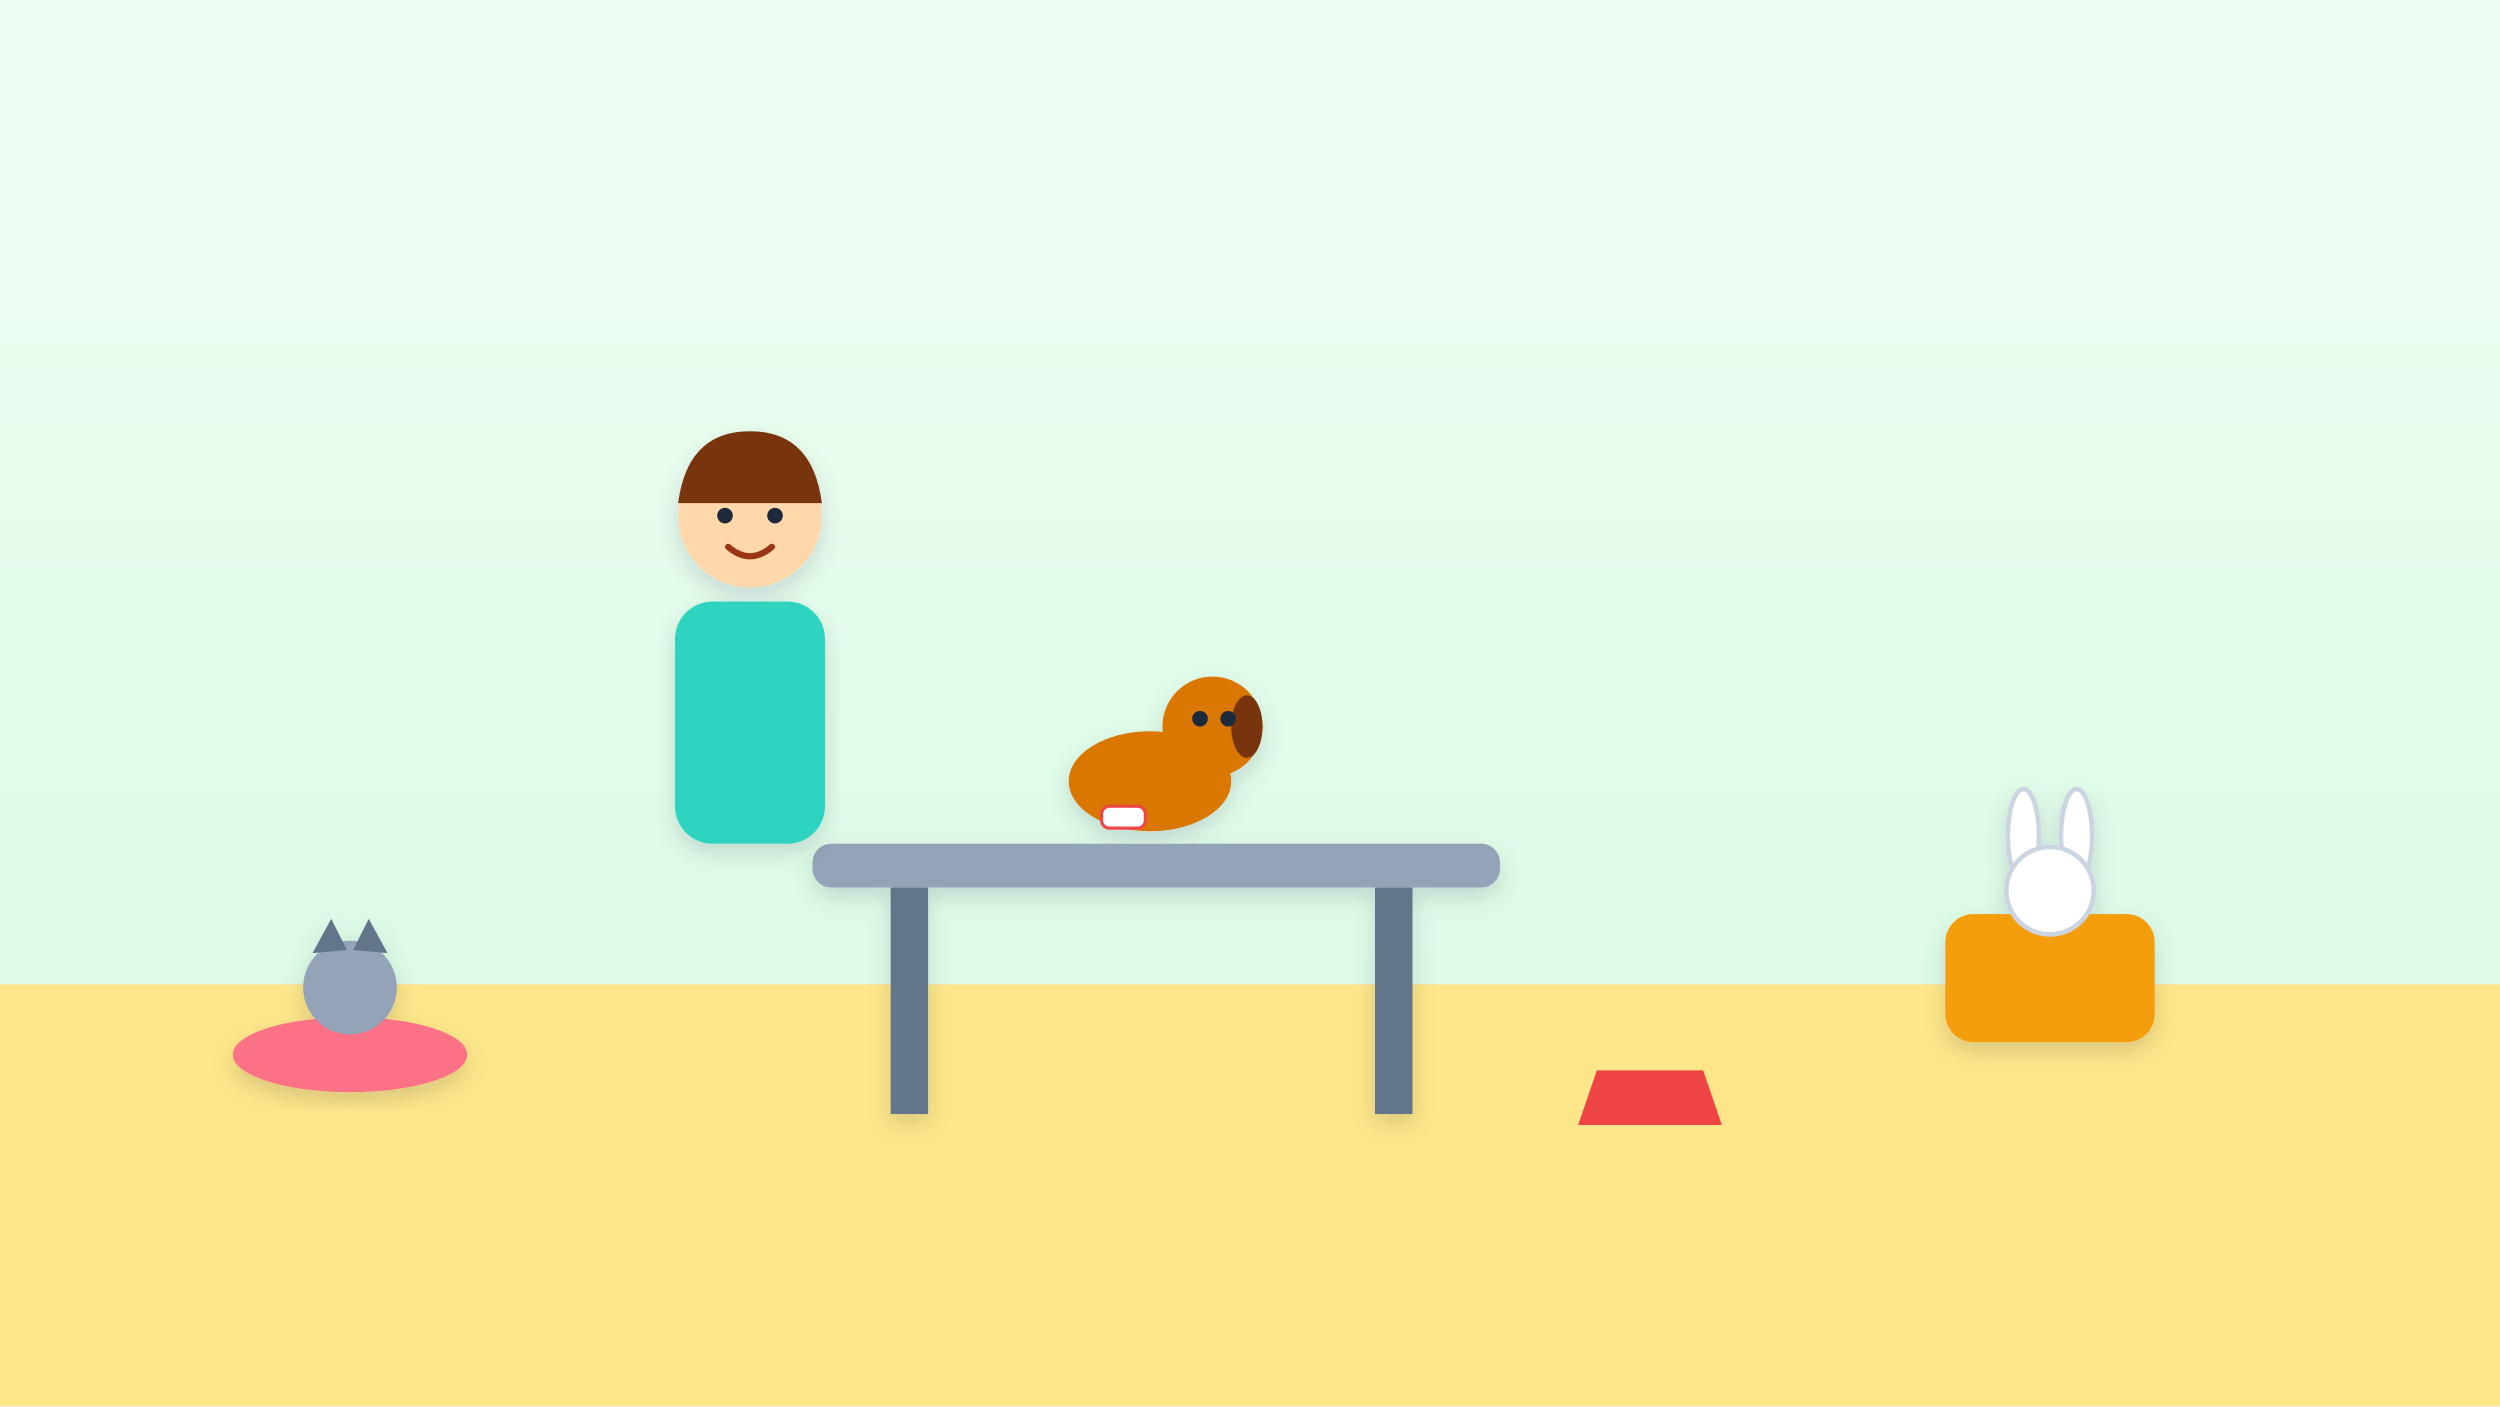
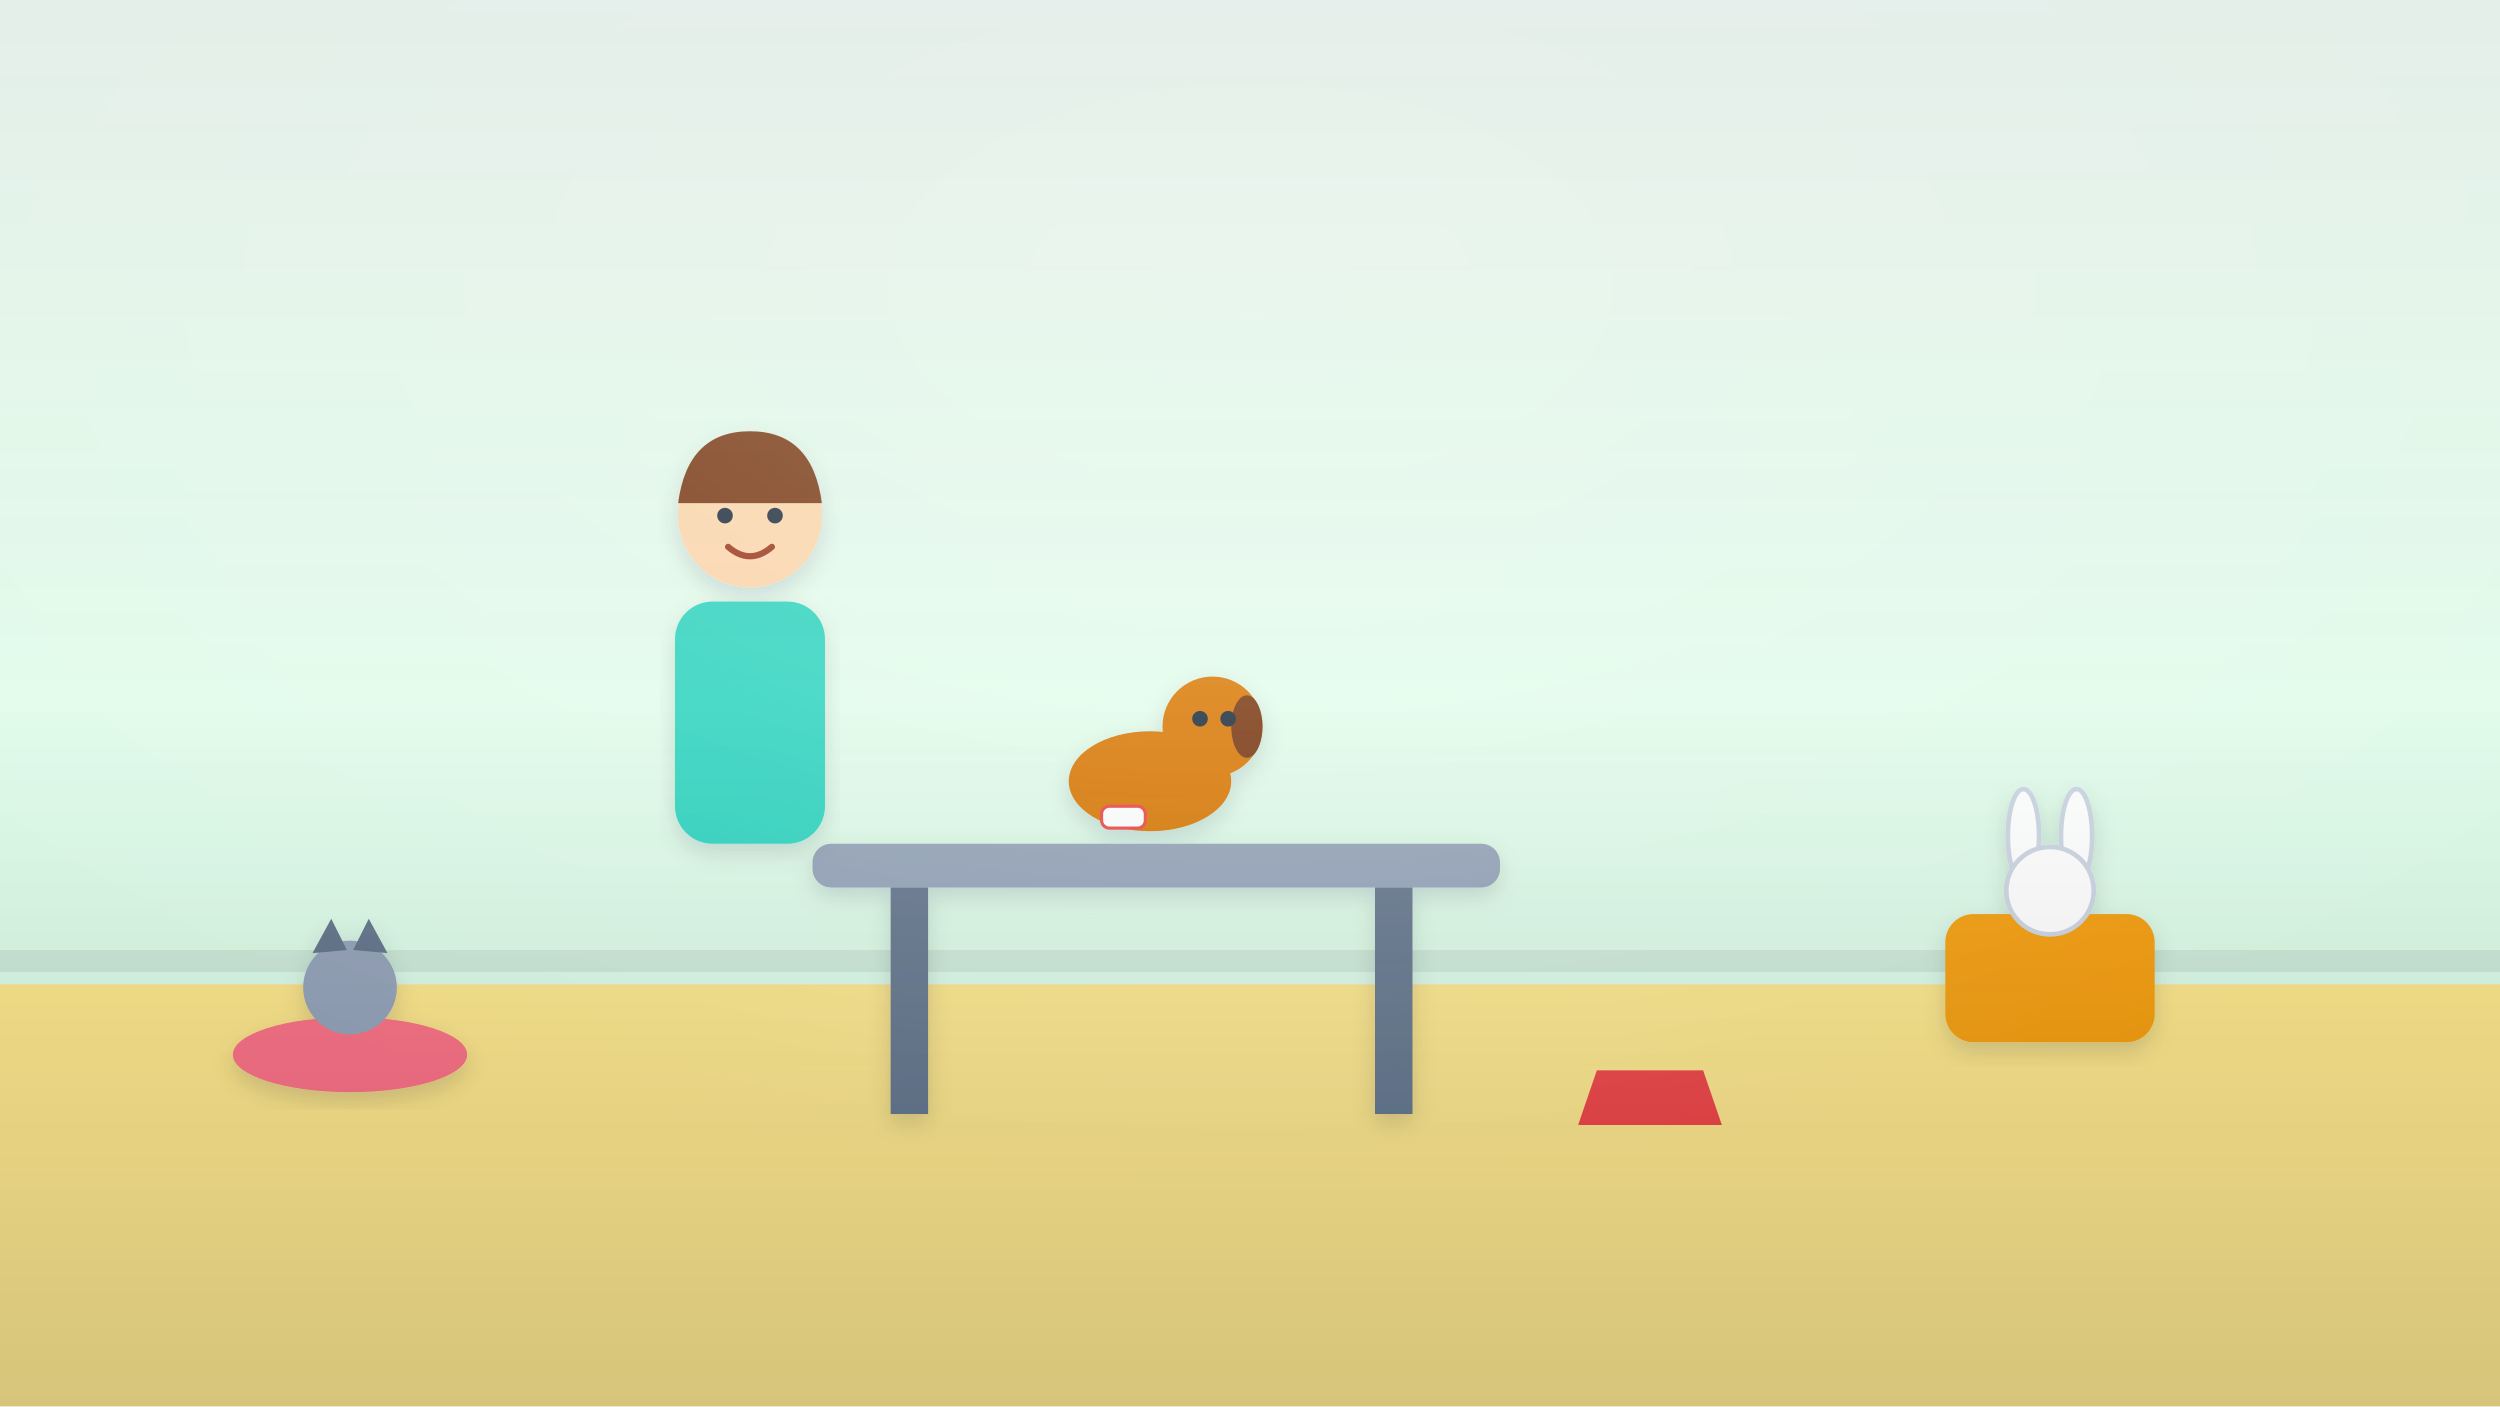
<svg xmlns="http://www.w3.org/2000/svg" viewBox="0 0 1600 900" width="1600" height="900">
  <defs>
    <linearGradient id="vetBg" x1="0" y1="0" x2="0" y2="1">
      <stop offset="0%" stop-color="#f0fdf4" />
      <stop offset="100%" stop-color="#dcfce7" />
    </linearGradient>
    <filter id="shv" x="-10%" y="-10%" width="120%" height="120%">
      <feDropShadow dx="0" dy="6" stdDeviation="7" flood-color="#0f172a" flood-opacity="0.14" />
    </filter>
+     <radialGradient id="sunGlow_scene_vet_clinic.svg" cx="50%" cy="20%" r="65%">
+       <stop offset="0%" stop-color="#ffffff" stop-opacity="0.32" />
+       <stop offset="100%" stop-color="#ffffff" stop-opacity="0" />
+     </radialGradient>
+     <linearGradient id="vignette_scene_vet_clinic.svg" x1="0" y1="0" x2="0" y2="1">
+       <stop offset="0%" stop-color="#0f172a" stop-opacity="0.06" />
+       <stop offset="50%" stop-color="#0f172a" stop-opacity="0" />
+       <stop offset="100%" stop-color="#0f172a" stop-opacity="0.16" />
+     </linearGradient>
  </defs>
  <rect width="1600" height="630" fill="url(#vetBg)" />
+   <g data-enriched="true">
+     <rect x="0" y="608" width="1600" height="14" fill="#0f172a" opacity="0.08" />
+     <line x1="0" y1="690" x2="1600" y2="690" stroke="#0f172a" stroke-opacity="0.06" stroke-width="3" />
+     <line x1="0" y1="775" x2="1600" y2="775" stroke="#0f172a" stroke-opacity="0.06" stroke-width="3" />
+     <line x1="0" y1="855" x2="1600" y2="855" stroke="#0f172a" stroke-opacity="0.06" stroke-width="3" />
+   </g>
  <rect y="630" width="1600" height="270" fill="#fde68a" />
  <g filter="url(#shv)">
    <rect x="520" y="540" width="440" height="28" rx="12" fill="#94a3b8" />
    <rect x="570" y="568" width="24" height="145" fill="#64748b" />
    <rect x="880" y="568" width="24" height="145" fill="#64748b" />
    <ellipse cx="736" cy="500" rx="52" ry="32" fill="#d97706" />
    <circle cx="776" cy="465" r="32" fill="#d97706" />
    <ellipse cx="798" cy="465" rx="10" ry="20" fill="#78350f" />
    <circle cx="768" cy="460" r="5" fill="#1e293b" />
    <circle cx="786" cy="460" r="5" fill="#1e293b" />
    <rect x="705" y="516" width="28" height="14" rx="5" fill="#ffffff" stroke="#ef4444" stroke-width="2" />
  </g>
  <g filter="url(#shv)">
    <rect x="432" y="385" width="96" height="155" rx="24" fill="#2dd4bf" />
    <circle cx="480" cy="330" r="46" fill="#fed7aa" />
    <path d="M434 322 Q440 276 480 276 Q520 276 526 322 Z" fill="#78350f" />
    <circle cx="464" cy="330" r="5" fill="#1e293b" />
    <circle cx="496" cy="330" r="5" fill="#1e293b" />
    <path d="M466 350 Q480 362 494 350" fill="none" stroke="#9a3412" stroke-width="4" stroke-linecap="round" />
  </g>
  <g filter="url(#shv)">
    <ellipse cx="224" cy="675" rx="75" ry="24" fill="#fb7185" />
    <circle cx="224" cy="632" r="30" fill="#94a3b8" />
    <polygon points="200,610 212,588 222,608" fill="#64748b" />
    <polygon points="226,608 236,588 248,610" fill="#64748b" />
  </g>
  <g filter="url(#shv)">
    <rect x="1245" y="585" width="134" height="82" rx="18" fill="#f59e0b" />
    <ellipse cx="1295" cy="535" rx="10" ry="30" fill="#ffffff" stroke="#cbd5e1" stroke-width="3" />
    <ellipse cx="1329" cy="535" rx="10" ry="30" fill="#ffffff" stroke="#cbd5e1" stroke-width="3" />
    <circle cx="1312" cy="570" r="28" fill="#ffffff" stroke="#cbd5e1" stroke-width="3" />
  </g>
  <polygon points="1010,720 1102,720 1090,685 1022,685" fill="#ef4444" />
+   <rect width="1600" height="900" fill="url(#sunGlow_scene_vet_clinic.svg)" pointer-events="none" />
+   <rect width="1600" height="900" fill="url(#vignette_scene_vet_clinic.svg)" pointer-events="none" />
</svg>
